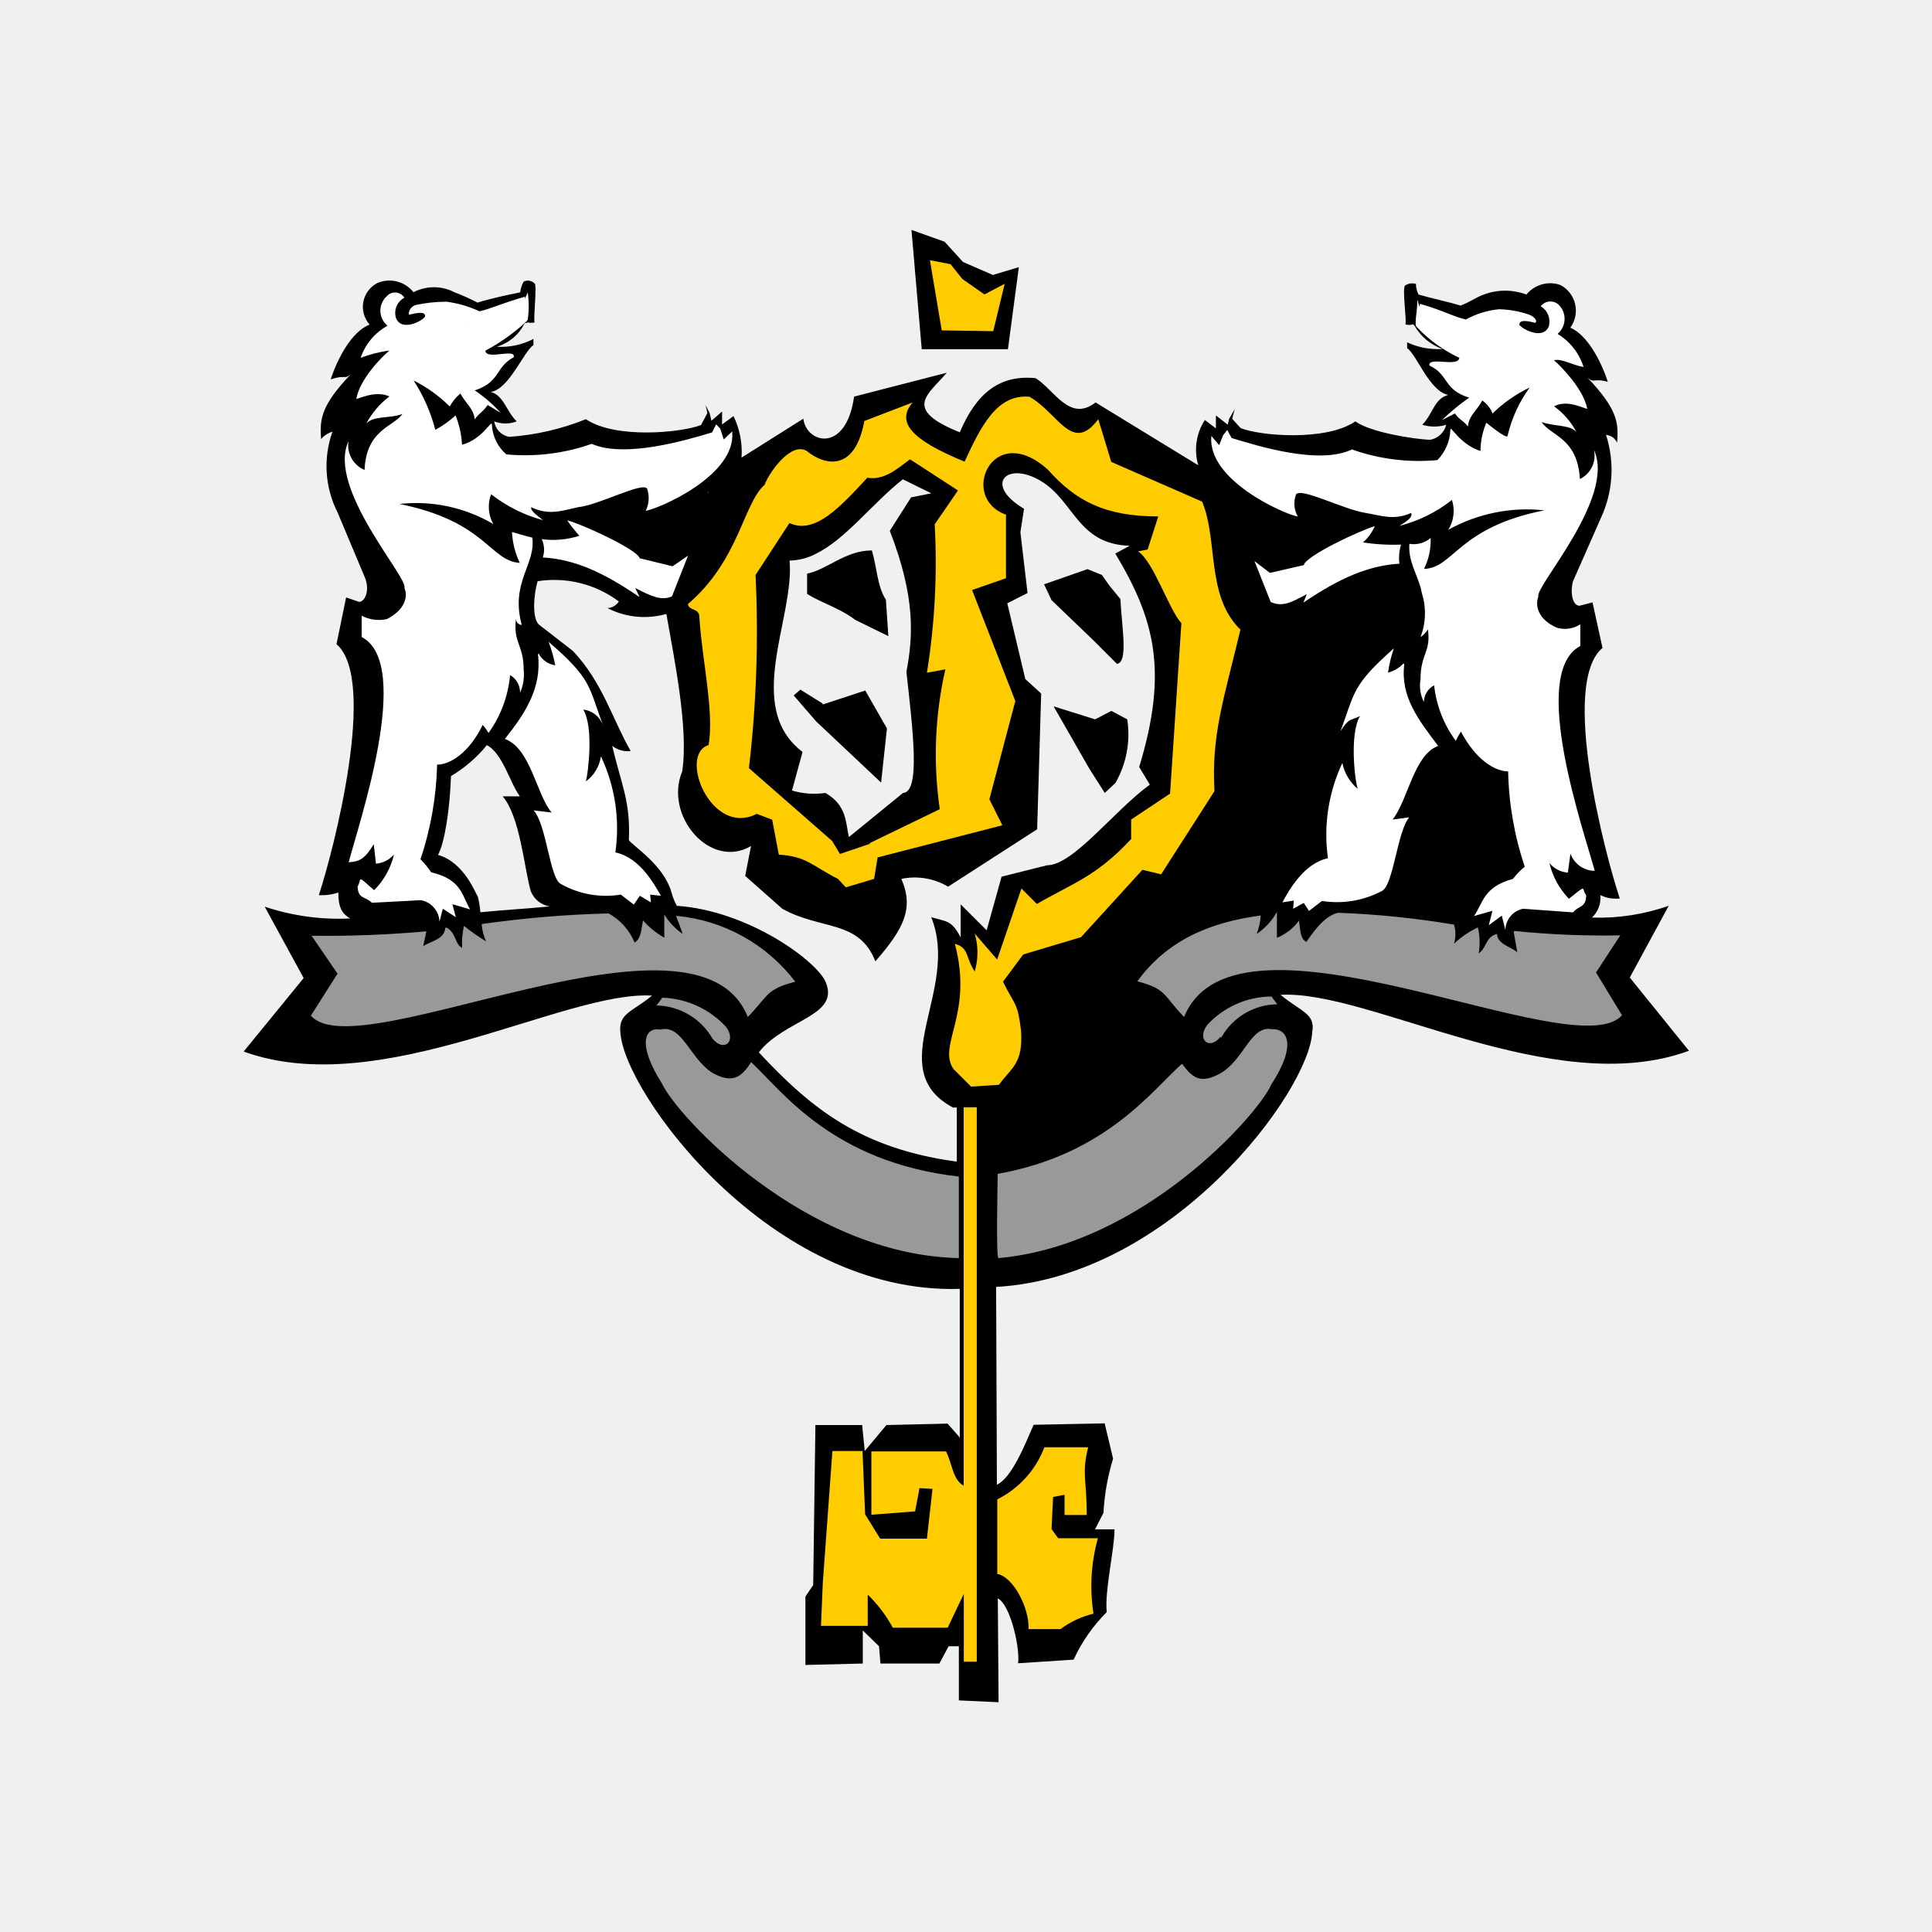
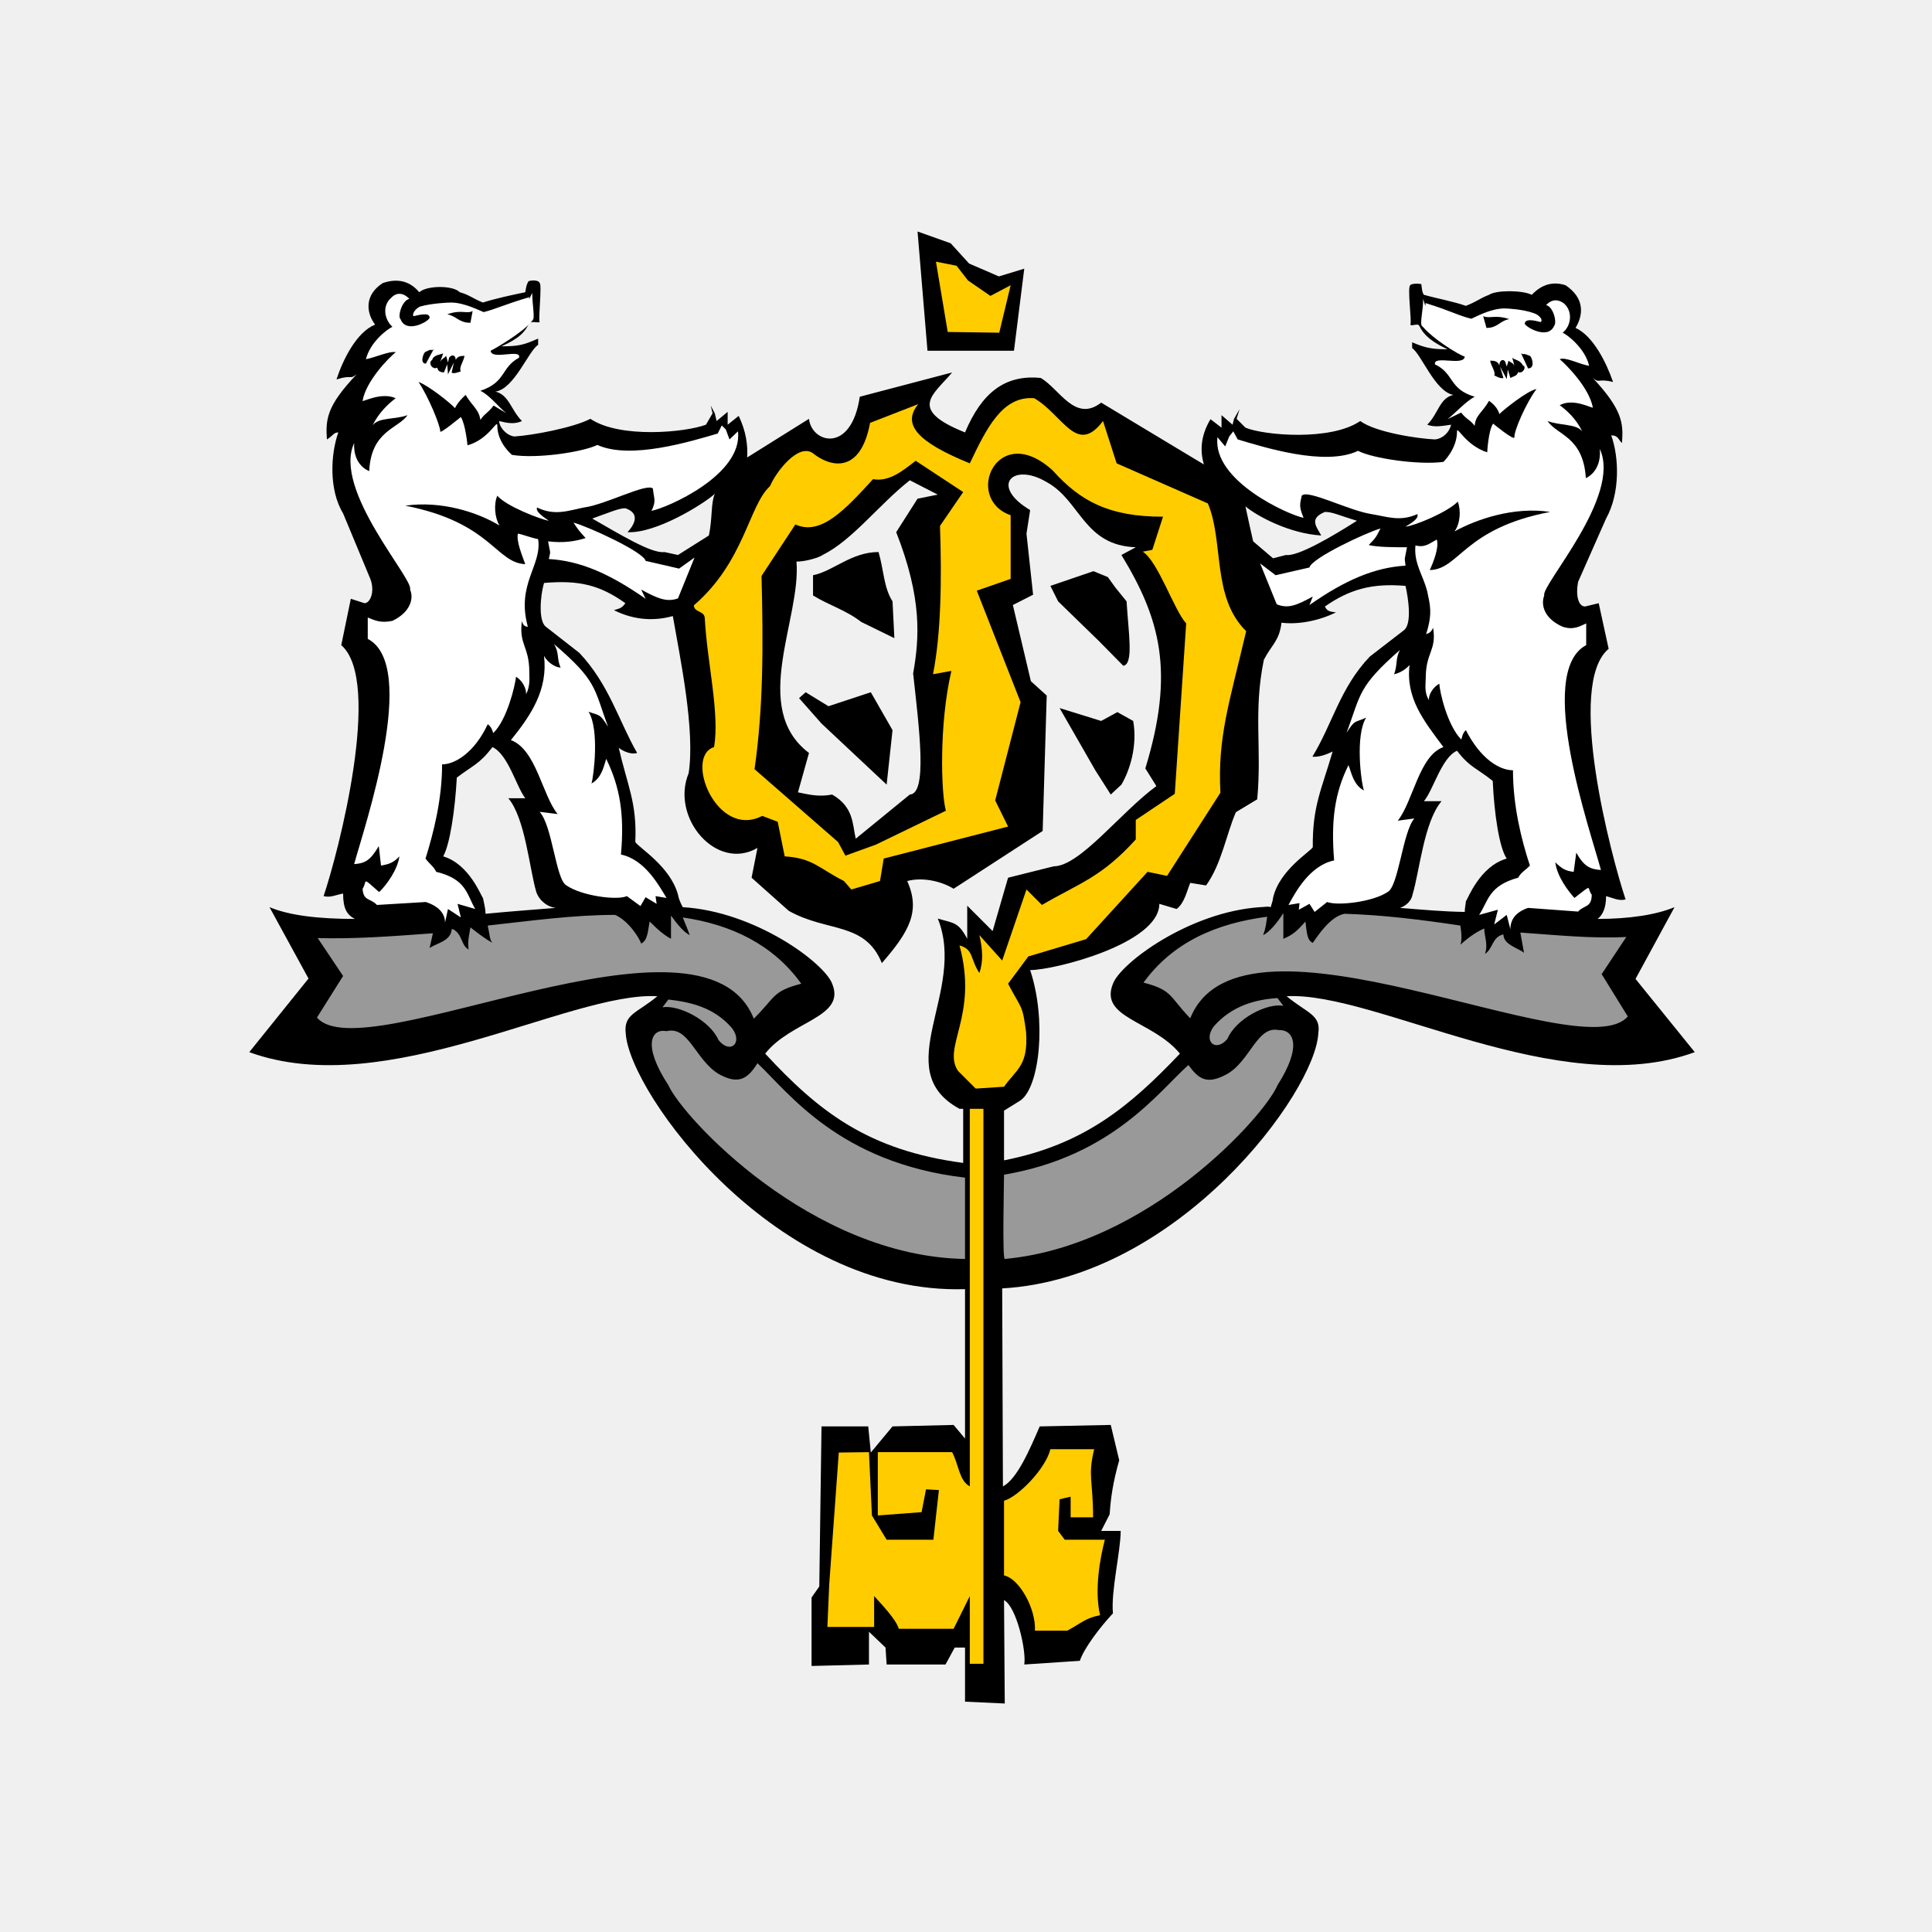
<svg xmlns="http://www.w3.org/2000/svg" id="city_ysah" data-name="ysah" width="52.5mm" height="52.5mm" viewBox="0 0 148.82 148.82">
-   <g id="ysah">
-     <path d="M61,60.92l0.82-3c-4.56-3.46-.6-10.32-1-14.74a4.47,4.47,0,0,0,2-.51c2.3-1.11,4.31-3.83,6.72-5.75L71.74,38l-1.56.31-1.64,2.58c2,5.13,1.79,8.16,1.28,10.86,0.48,4.39,1.11,9.27-.26,9.33l-4.17,3.4c-0.26-1.11-.14-2.44-1.81-3.4A6,6,0,0,1,61,60.89Zm34.44-22c0.17,0.79.4,1.7,0.6,2.69l1.53,1.33,1-.28c0.91,0.14,3.6-1.42,5.47-2.61a9.8,9.8,0,0,0-2.47-.71c-1.25.51-.65,1.16-0.28,1.81a11.33,11.33,0,0,1-5.84-2.24h0Zm-40.85-1c-1,.88-4.56,3.06-6.72,2.95,0.51-.6,1-1.47-0.17-1.84a10.44,10.44,0,0,0-2.55.79c2,1.16,4.56,2.72,5.53,2.58l1,0.2,2.41-1.5a29.62,29.62,0,0,1,.45-3.2v0ZM52.13,69.76a4.28,4.28,0,0,1-.4-1c-0.6-2.15-3-3.6-3.29-4.05,0.14-3-.6-4.31-1.28-7.26a1.89,1.89,0,0,0,1.42.4c-1.42-2.47-2.15-5.27-4.45-7.71l-2.58-2c-0.6-.45-0.43-2.41-0.14-3.37a8.31,8.31,0,0,1,6.26,1.56,1.1,1.1,0,0,1-.88.51,6.19,6.19,0,0,0,4.54.45c0.57,3.29,1.73,8.82,1.22,12.13-1.42,3.4,2.15,7.6,5.3,5.75l-0.45,2.3L60.26,70c3,1.67,5.9.82,7.17,4.05,2.15-2.47,3-4.05,2-6.35a5,5,0,0,1,3.6.6l6.86-4.42,0.31-10.46-1.22-1.11-1.39-5.84,1.56-.79L78.6,41l0.28-1.81c-3.15-1.87-1.33-3.71,1.28-2.15s2.83,4.88,6.86,5l-1.11.6c3,5,4.11,9,1.84,16.44l0.82,1.36c-2.75,2-5.9,6.21-7.91,6.21l-3.51.88L76,71.66l-2-2v2.55c-0.71-1.33-1-1.19-2.27-1.56,2.27,5.61-3.86,11.68,1.67,14.66H73.7v4.17c-7.31-1-11.14-4-15.25-8.42,2-2.55,6.24-2.78,5.16-5.39-0.6-1.56-5.9-5.53-11.51-5.9Zm-9.78.06C40.56,70,38.69,70.1,37,70.27a6.43,6.43,0,0,0-.2-1.22c-0.14-.14-1-2.61-3.06-3.2,0.51-.91.91-3.51,1-6.07A10.33,10.33,0,0,0,37.5,57.4c1.22,0.6,1.81,3,2.55,3.94H38.72c1.33,1.56,1.64,5.39,2.15,7.26a1.86,1.86,0,0,0,1.5,1.22h0Zm55.08-.06c0-.11.14-0.4,0.17-0.71,0.48-2.15,2.89-3.6,3.06-3.94,0-3.15.65-4.37,1.53-7.34a3,3,0,0,1-1.56.4c1.56-2.55,2.13-5.3,4.42-7.71l2.61-2c0.65-.45.4-2.44,0.14-3.4a8.54,8.54,0,0,0-6.21,1.56,0.75,0.75,0,0,0,.82.45,7.68,7.68,0,0,1-4.17.79c-0.17,1.42-.77,1.7-1.36,2.86-0.82,4.05-.14,6.8-0.51,10.77l-1.64,1c-0.74,1.7-1.11,4-2.3,5.64l-1.22-.2a4.28,4.28,0,0,1-1,2l-1.33-.4c0,3.06-8.08,5.07-9.95,5.07,1.28,3.83.74,9-.74,10l-1.28.79v3.83C83.08,88,86.6,85.07,90.43,81c-2.1-2.55-6.24-2.72-5.16-5.39,0.6-1.56,5.9-5.5,11.37-5.9a3.69,3.69,0,0,1,.79,0v0Zm9.95,0.06c1.79,0.14,3.29.28,5,.31a8.2,8.2,0,0,1,.11-0.82c0.14-.14,1-2.69,3.15-3.29-0.57-.82-1-3.46-1.08-6-1.19-1-1.79-1-2.75-2.32-1.19.51-1.84,3.06-2.55,3.91h1.36c-1.36,1.56-1.7,5.44-2.24,7.17a1.56,1.56,0,0,1-1,1ZM73.87,110.66l-0.88-1-4.71.11-1.67,2-0.2-2h-3.6l-0.17,12.33-0.6.88v5.27l4.42-.11v-2.55l1.25,1.22,0.11,1.33h4.54l0.71-1.33h0.79v4.17l3.06,0.14-0.06-8c1,0.51,1.73,3.94,1.56,5l4.28-.28a12.59,12.59,0,0,1,2.55-3.66c-0.17-1.67.6-4.82,0.6-6.38h-1.5L85,116.53a17.25,17.25,0,0,1,.74-4.17l-0.65-2.72-5.47.11c-0.74,1.7-1.7,4.08-2.83,4.62L76.73,99.13c13.58-.77,24.15-15.11,24.35-19.64,0.26-1.42-.88-1.56-2.44-2.86,6.86-.4,21,8.16,31.46,4.31l-4.56-5.64,3-5.53a16.15,16.15,0,0,1-5.92.91,2.05,2.05,0,0,0,.65-1.73,2.78,2.78,0,0,0,1.5.26c-1.11-3.32-4.62-16.55-1.33-19.3l-0.77-3.51-1,.26c-0.51,0-.74-0.91-0.51-1.87l2.15-4.88a8.76,8.76,0,0,0,.4-6.41,1,1,0,0,1,.85.6c0.14-1.56,0-2.61-2.27-5,0.57,0.45.4,0,1.56,0.31-0.51-1.56-1.56-3.6-2.89-4.17a2.23,2.23,0,0,0-.77-3.29,2.36,2.36,0,0,0-2.61.74,4.68,4.68,0,0,0-3.29,0c-0.74.28-.91,0.51-1.79,0.85-1-.31-2.27-0.57-3.23-0.85a1.73,1.73,0,0,1-.2-0.82,1,1,0,0,0-.82.11c-0.28.14,0.14,2.83,0,3a0.94,0.94,0,0,0,.6,0l0.11,0.11a4,4,0,0,0,2.15,1.79,5.56,5.56,0,0,1-2.72-.51v0.45c0.71,0.45,1.73,3.34,3.17,3.6-1.08.28-1.16,1.42-2,2.3a3.14,3.14,0,0,0,1.84,0,1.55,1.55,0,0,1-1.25,1.16c-1.28-.06-4.56-0.57-5.75-1.42-2.27,1.56-7.43,1.11-8.84.51l-0.65-.71,0.2-.74-0.43.74-0.11.45L93.66,32v1l-0.85-.65a4.22,4.22,0,0,0-.51,3.49L84.39,31c-2,1.56-3.2-1-4.62-1.87-2.78-.28-4.56,1.16-5.84,4.17-4.45-1.79-2.44-2.89-1-4.59l-7.14,1.84c-0.62,4.42-3.69,3.6-3.91,1.7l-4.76,3a6.31,6.31,0,0,0-.62-3.2l-0.88.65v-1l-0.82.71-0.14-.6-0.31-.6,0.14,0.6L54,32.74c-1.56.6-6.6,1.08-8.87-.45a19.4,19.4,0,0,1-5.9,1.36,1.41,1.41,0,0,1-1.16-1.19,2.42,2.42,0,0,0,1.73,0c-0.82-.82-1-2-2-2.27,1.42-.2,2.55-3.15,3.29-3.6V26.11a5.43,5.43,0,0,1-2.83.6,3.49,3.49,0,0,0,2.15-1.81l0.26-.06a1.41,1.41,0,0,0,.51,0c-0.11-.26.2-2.92,0-3a0.7,0.7,0,0,0-.85-0.14,2.24,2.24,0,0,0-.26.82c-1,.2-2.3.48-3.29,0.79A15.79,15.79,0,0,0,35,22.51a3.42,3.42,0,0,0-3.15,0,2.36,2.36,0,0,0-2.78-.71,2.06,2.06,0,0,0-.6,3.2c-1.42.57-2.47,2.64-3,4.22,1.25-.4,1,0.06,1.56-0.4-2.3,2.41-2.41,3.46-2.3,5a1.92,1.92,0,0,1,.88-0.57,7.9,7.9,0,0,0,.4,6.24l2.1,5c0.4,1,0,1.87-.45,1.87l-1-.34-0.74,3.6c3.2,2.75-.26,16-1.36,19.33a4,4,0,0,0,1.5-.2c0,1.19.31,1.64,0.91,2a18.05,18.05,0,0,1-6.58-.91l3,5.5L18.77,81c10.54,3.83,24.66-4.71,31.46-4.31-1.56,1.28-2.61,1.36-2.44,2.86,0.28,4.62,11.57,20.18,26.14,19.73v11.51ZM80.45,45l3.32-1.16,1.11,0.45,0.6,0.85,0.82,1c0.14,2.41.6,4.85-.26,5l-1.87-1.87L81,46.23,80.42,45Zm0.71,9.41,3.2,1,1.25-.65,1.22,0.65a7.52,7.52,0,0,1-.91,4.9l-0.82.77-1.19-1.87Zm-17.8-.14,3.29-1.08,1.67,2.92-0.45,4.17-5-4.71-1.73-2,0.51-.45,1.73,1.08v0ZM62.16,44.19c1.56-.31,2.95-1.79,5-1.79,0.4,1.33.4,2.75,1.08,3.8L68.43,49l-2.55-1.25c-1.19-.91-2.55-1.28-3.71-2V44.19Zm8.05-26.48,2.55,0.91,1.42,1.56,2.3,1,2-.6L77.64,26.9H71Z" />
-     <polygon points="71.63 20.04 73.22 20.35 74.13 21.49 75.83 22.68 77.39 21.86 76.51 25.51 72.54 25.45 71.63 20.04" style="fill: #fc0" />
-     <path d="M41.44,50.4c0.31,2.61-1,4.56-2.55,6.52,2,0.74,2.41,4.25,3.6,5.67l-1.39-.17c1,1.08,1.25,5.27,2.1,5.67a7.07,7.07,0,0,0,4.62.82l1,0.77L49.29,69l0.85,0.51-0.06-.6L50.91,69c-0.51-.88-1.62-2.95-3.51-3.34a13,13,0,0,0-1.11-7.4,2.91,2.91,0,0,1-1.16,1.93c0.17-.6.62-4.17-0.2-5.53a1.82,1.82,0,0,1,1.5,1.16c-1.11-3-.85-3.51-4.17-6.38a10.86,10.86,0,0,1,.51,1.81,1.73,1.73,0,0,1-1.28-.91Zm0.31-8.82a1.88,1.88,0,0,1,.06,1.36c2.41,0.14,4.62,1.11,7.46,3.06l-0.34-.71c1.25,0.65,2,1,2.83.65L53,42.8l-1.19.82L49.27,43c-0.14-.65-4.39-2.61-5.58-2.92a11.43,11.43,0,0,0,.94,1.19,6.55,6.55,0,0,1-2.89.26ZM41,41.41c-0.65-.14-1.19-0.34-1.56-0.43a6.14,6.14,0,0,0,.6,2.38c-2.3-.14-2.61-3.2-9.27-4.54A11.68,11.68,0,0,1,38,40.37a2.72,2.72,0,0,1-.17-2.3,11.22,11.22,0,0,0,4,2c-0.31-.26-1-0.71-0.91-1,1.36,0.65,2.32.28,3.6,0,1.64-.17,5-2,5.33-1.42a2.24,2.24,0,0,1-.11,1.7c1.11-.2,7-2.75,6.66-6.12l-0.65.62L55.47,33l-0.31-.31-0.31.62c-2,.6-6.72,2-9.27.88A15.47,15.47,0,0,1,39,35a3.23,3.23,0,0,1-1.11-2.27c0-.51-0.65,1.08-2.3,1.53A7,7,0,0,0,35.09,32a7.64,7.64,0,0,1-1.56,1.11,12.85,12.85,0,0,0-1.67-3.8,10.63,10.63,0,0,1,2.78,2,3.65,3.65,0,0,1,.82-1c0.51,0.91,1,1.11,1.11,2,0.34-.51.51-0.45,1-1.11l1,0.6a11.08,11.08,0,0,0-2-1.73c2-.65,1.56-1.79,3-2.55,0.2-.74-2.13.26-2.18-0.51a15,15,0,0,0,3.15-2.24l0.11-.14a7.25,7.25,0,0,0,0-2.1l-0.2.45c0,0.28,0-.31-0.06-0.11-1.81.51-2.55,0.91-3.46,1.11a8.5,8.5,0,0,0-2.55-.74A11.14,11.14,0,0,0,32,23.5a0.74,0.74,0,0,0-.51.74c0.14,0,1.33-.4,1.25.14-0.14.31-1.81,1.22-2.24,0.11a1.33,1.33,0,0,1,.65-1.56,0.85,0.85,0,0,0-1.36-.11,1.5,1.5,0,0,0,.06,2.27,4.47,4.47,0,0,0-2.07,2.47A10.31,10.31,0,0,1,30,27c-0.6.48-2.3,2.24-2.55,3.71-0.06.14,1.42-.71,2.55-0.17a6.23,6.23,0,0,0-1.79,2.1C28.74,32,30,32.26,31,31.89c-0.71,1-2.78,1.19-2.92,4.31A2.06,2.06,0,0,1,26.84,34c-1.67,3.6,4.62,10.49,4.31,11.28,0.31,0.71,0,1.73-1.36,2.41a2.87,2.87,0,0,1-1.93-.26v1.64c4,2.07-.26,14.46-1,17.35,0.88-.06,1.25-0.28,1.93-1.39l0.17,1.5a2.07,2.07,0,0,0,1.39-.71,5.74,5.74,0,0,1-1.53,2.75c-1.42-1.25-.91-0.88-1.28-0.28,0.06,1,.6.74,1.11,1.25l3.77-.2A1.74,1.74,0,0,1,33.85,71l0.26-1,1,0.65-0.26-1,1.36,0.4c-0.65-1.11-.65-2.3-3-2.86a6.49,6.49,0,0,0-.82-1,24.81,24.81,0,0,0,1.28-7.29c1,0,2.47-.91,3.51-3.06a3.55,3.55,0,0,1,.45.62A9,9,0,0,0,39.29,52a1.54,1.54,0,0,1,.77,1.36,3.39,3.39,0,0,0,.28-1.73c0-2-.82-2.1-0.6-3.94a0.48,0.48,0,0,0,.45.45C39.29,44.84,41.3,43.46,41,41.41ZM32.34,27.89l0.6-1.11a4.88,4.88,0,0,0-.62.2C32.17,27,31.83,27.89,32.34,27.89ZM35,28.49a2.39,2.39,0,0,1,.28-1.19,0.62,0.62,0,0,0-.65.31c0-.4-0.31-0.45-0.51-0.17l-0.06.4L34,27.33a2.29,2.29,0,0,0-.45.45l0.2-.65a1.28,1.28,0,0,0-.82.51c-0.34.2,0,.79,0.4,0.6a0.5,0.5,0,0,0,.51.4L34,28l0.06,0.77,0.45-.91-0.17.77a0.84,0.84,0,0,0,.71-0.11Zm0.74-3.71,0.17-.91c-0.45.26-.82-0.14-2,0.26C34.72,24.26,34.87,24.77,35.77,24.77Z" style="fill: #fff" />
-     <path d="M67,64.94l5.39-2.61a29.39,29.39,0,0,1,.43-10.77l-1.42.26A53.65,53.65,0,0,0,72,40.39l1.79-2.61L70.1,35.38c-1,.74-2,1.64-3.29,1.42-2.13,2.3-4.05,4.39-6,3.49l-2.61,4a90.8,90.8,0,0,1-.51,14.88l6.41,5.61,0.6,1L67,65ZM67.61,66l-0.28,1.7-2.18.65-0.6-.65c-2-1-2.38-1.73-4.56-1.87l-0.51-2.69-1.19-.45c-3.51,1.81-6.07-4.56-3.71-5.3,0.45-2.55-.51-6.58-0.71-9.86,0-.71-0.79-0.45-0.88-1,3.94-3.37,4.25-7.71,5.9-9.18C59.33,36.23,61,34,62.16,34.75c1.36,1.11,3.69,1.64,4.42-2.32L70.3,31c-1.33,1.56,0,2.92,4,4.56,1.25-2.69,2.47-5.22,5-5,2.24,1.28,3.29,4.42,5.3,1.73l1,3.29,7,3.06c1.25,3,.28,7.26,2.95,9.86-1.33,5.53-2.24,8.16-2,12.44l-4.11,6.41L88,67l-4.73,5.19-4.45,1.33-1.56,2.1c1,2,1.11,1.56,1.39,3.77,0.17,2.58-.74,2.83-1.7,4.17l-2.15.14-1.36-1.36c-1.25-1.84,1.56-4.25.11-9.64,1.11,0.31.79,1,1.53,2.13a5.11,5.11,0,0,0,0-2.92l1.73,2,1.87-5.47,1.19,1.19c2.83-1.64,4.56-2.1,7.26-5v-1.5l3-2L91,48c-0.94-1-2.15-4.76-3.34-5.53l0.74-.14,0.82-2.55c-4.11,0-6.35-1.19-8.5-3.6-4.28-3.86-6.89,2.18-3.23,3.46v4.9l-2.61.91L78.21,54l-2,7.57,1,2-9.58,2.47Z" style="fill: #fc0" />
-     <path d="M74.24,85.29h1V128h-1v-5.22L73,125.38H68.77a10.61,10.61,0,0,0-1.93-2.55v2.41h-3.6l0.14-3.32,0.74-10.15,2.32,0,0.2,4.88,1.16,1.87h3.6l0.43-3.83-1-.06-0.34,1.79-3.37.26v-4.88h5.75c0.51,1,.51,2.18,1.36,2.64V85.32Zm2.61,30.19a7.45,7.45,0,0,0,3.6-4h3.37c-0.51,2.1-.11,2.41-0.11,5.22H82v-1.56l-0.88.17L81,117.78l0.51,0.71h3.06a13.78,13.78,0,0,0-.34,5.81,7.17,7.17,0,0,0-2.55,1.19H79.23c0.06-1.7-1.22-4.05-2.41-4.25v-5.75h0Z" style="fill: #fc0" />
-     <path d="M107.91,42a3.31,3.31,0,0,0-.11,1.42c-2.38.14-4.62,1.11-7.4,3l0.26-.65c-1.22.65-1.87,1-2.78,0.6l-1.25-3.15,1.19,0.91,2.61-.6c0.14-.71,4.37-2.69,5.47-3a3.48,3.48,0,0,1-.91,1.25,15.12,15.12,0,0,0,2.92.17v0Zm0.2,9.1a2.47,2.47,0,0,1-1.19.71,9.51,9.51,0,0,1,.45-1.87c-3.23,2.86-3,3.37-4.11,6.38,0.65-1,.65-0.77,1.5-1.16-0.82,1.36-.4,5-0.17,5.61a3.5,3.5,0,0,1-1.19-2,13,13,0,0,0-1.11,7.34c-1.87.4-3,2.47-3.51,3.4l0.88-.14L99.61,70l0.82-.45,0.4,0.62,1-.77a7.38,7.38,0,0,0,4.62-.77c0.88-.43,1.19-4.62,2.1-5.67l-1.28.17c1.19-1.5,1.64-5,3.51-5.67-1.5-2-2.92-3.77-2.61-6.29h0Zm1.36-5.67c-0.31-1.25-1-2.15-.91-3.54a2,2,0,0,0,1.64-.45,4.88,4.88,0,0,1-.51,2.38c2.3-.06,2.61-3.2,9.27-4.51a12.45,12.45,0,0,0-7.4,1.5,2.74,2.74,0,0,0,.28-2.3,10.84,10.84,0,0,1-4.05,2c0.4-.26,1.08-0.62.91-1-1.33.6-2.3,0.2-3.51,0-1.7-.26-5-2-5.36-1.42a2,2,0,0,0,.14,1.7c-1.11-.2-7-2.83-6.66-6.21l0.6,0.71,0.31-.77,0.31-.4,0.34,0.62c2,0.6,6.72,2.1,9.27.88a15.37,15.37,0,0,0,6.58.82,3.49,3.49,0,0,0,1-2.32c0-.45.65,1.08,2.32,1.62a5.65,5.65,0,0,1,.45-2.18s1.64,1.36,1.64,1a10.2,10.2,0,0,1,1.7-3.71,10.58,10.58,0,0,0-2.86,2,2.2,2.2,0,0,0-.79-1c-0.51.91-1,1.11-1.11,2-0.4-.51-0.6-0.45-1-1l-1,.51a16.64,16.64,0,0,1,2.1-1.73c-2-.6-1.56-1.79-3.06-2.47-0.14-.74,2.24.17,2.3-0.6a10.68,10.68,0,0,1-3.15-2.24l-0.14-.14c-0.2-.17.06-1.16,0.06-2.1l0.14,0.48c0.06,0.26,0-.28.11-0.14,1.79,0.51,2.58,1,3.49,1.19a6.61,6.61,0,0,1,2.55-.79,7.7,7.7,0,0,1,2.27.4c0.43,0.14.74,0.51,0.51,0.65-0.06,0-1.22-.4-1.22.14,0.17,0.31,1.81,1.22,2.27.14a1.38,1.38,0,0,0-.62-1.56,0.94,0.94,0,0,1,1.36-.14,1.52,1.52,0,0,1-.06,2.27,4.59,4.59,0,0,1,2,2.55c-0.74-.11-1.81-0.71-2.27-0.51,0.57,0.48,2.27,2.24,2.55,3.71,0,0.14-1.47-.77-2.55-0.17a5.7,5.7,0,0,1,1.73,2c-0.45-.6-1.7-0.43-2.69-0.79,0.74,1.11,2.75,1.19,2.95,4.39a2,2,0,0,0,1.08-2.24c1.7,3.66-4.56,10.52-4.28,11.28-0.28.74,0,1.79,1.42,2.41a2.17,2.17,0,0,0,1.81-.26v1.67c-4,2.1.34,14.43,1.11,17.32a2,2,0,0,1-1.87-1.33l-0.2,1.47a2.06,2.06,0,0,1-1.42-.74,5.91,5.91,0,0,0,1.5,2.75c1.5-1.19.91-.79,1.33-0.28,0,1-.6.79-1,1.33l-3.86-.28a1.69,1.69,0,0,0-1.36,1.64l-0.28-1.11-1,.74,0.28-1.11-1.42.4c0.71-1,.71-2.24,3-2.86a5.68,5.68,0,0,1,.91-0.94,24.62,24.62,0,0,1-1.28-7.34c-1,0-2.49-.88-3.63-3.06a4.24,4.24,0,0,0-.4.71,8.76,8.76,0,0,1-1.67-4.28,1.48,1.48,0,0,0-.79,1.28,2.76,2.76,0,0,1-.26-1.73c0-2,.82-2.1.57-3.86a2.1,2.1,0,0,1-.57.6,5.13,5.13,0,0,0,.11-3.37h0Zm7.77-17.18-0.51-1.19c0.34,0.2-.06-0.11.65,0.2,0.14,0.06.45,1-.14,1v0Zm-2.61.51a2.74,2.74,0,0,0-.31-1.11,0.68,0.68,0,0,1,.74.34c0-.43.31-0.51,0.45-0.28l0.11,0.4,0.14-.45a1.18,1.18,0,0,1,.45.4l-0.17-.62a1.81,1.81,0,0,1,.82.6c0.31,0.11,0,.71-0.4.51a0.78,0.78,0,0,1-.6.45l-0.2-.65-0.06.74-0.51-.94,0.28,0.88a1.59,1.59,0,0,1-.74-0.2ZM114,25.14l-0.26-.91c0.51,0.26.82-.14,2,0.26-0.77.14-.91,0.65-1.79,0.65h0Z" style="fill: #fff" />
-     <path d="M52.13,70.55a13,13,0,0,1,9.13,5.07c-2.27.6-2,1-3.66,2.72-3.91-9.84-30.08,4.11-33.65-.11L26,75l-2-2.92a86.84,86.84,0,0,0,8.84-.34L32.6,72.88c0.6-.4,1.64-0.51,1.7-1.42h0.11c0.74,0.4.6,1.25,1.19,1.56a6,6,0,0,1,.14-1.7,15.48,15.48,0,0,0,1.7,1.19,4,4,0,0,1-.34-1.33,83.75,83.75,0,0,1,9.78-.82,4.51,4.51,0,0,1,2,2.24c0.51-.28.51-1,0.65-1.7a6.45,6.45,0,0,0,1.64,1.33V70.44a4.87,4.87,0,0,0,1.42,1.5c-0.14-.4-0.28-0.77-0.51-1.36Zm64.52,1.16a67.61,67.61,0,0,0,8.16.34l-1.87,2.86,2,3.29c-3.6,4.17-29.74-9.72-33.73.14-1.64-1.7-1.33-2.15-3.6-2.75,2.27-3.15,5.61-4.56,9.5-5.07a4.51,4.51,0,0,1-.31,1.42,4.87,4.87,0,0,0,1.56-1.7v2a3.94,3.94,0,0,0,1.7-1.33c0.11,0.82.11,1.42,0.57,1.64,0.43-.6,1.33-2,2.44-2.24a69.59,69.59,0,0,1,8.93.91,2.52,2.52,0,0,1,0,1.47,7,7,0,0,1,1.84-1.25,5,5,0,0,1,.06,2c0.62-.4.51-1.28,1.42-1.5,0,0.79,1.11,1,1.56,1.42l-0.28-1.56ZM94.08,79.91a5,5,0,0,1,4.31-2.55l-0.45-.6A6.78,6.78,0,0,0,93,78.94c-0.85,1.11.14,2,1,.94v0Zm-17.15,17c11.08-1,20-11.06,21-13.38,2-3.06,1.22-4.31.06-4.25-1.64-.34-2.15,2.32-3.94,3.37-1.56.88-2.18,0.4-3-.71-2.27,2-5.84,7-14.2,8.48,0,0.65-.14,6.49.06,6.49h0Zm-3.06,0C62,96.66,52.13,85.95,51,83.48c-2-3.15-1.28-4.39-.14-4.17,1.7-.43,2.24,2.18,4,3.32,1.56,0.88,2.27.34,3-.82,2.41,2.27,6.29,7.71,16,8.82v6.24ZM54.88,80a5.08,5.08,0,0,0-4.31-2.55l0.45-.6a7,7,0,0,1,4.9,2.24C56.75,80.19,55.79,81.1,54.88,80Z" style="fill: #999" />
+   <g transform="matrix(0.02834667,0,0,0.02834667,-1190.097,-1190.444)" style="clip-rule:evenodd;fill-rule:evenodd;image-rendering:optimizeQuality;shape-rendering:geometricPrecision;text-rendering:geometricPrecision" id="ysah">
+     <path class="fil2" d="m 44152,44149 30,-107 c -161,-122 -21,-364 -34,-520 25,0 62,-11 71,-18 81,-40 152,-136 237,-203 l 76,39 -55,11 -58,91 c 71,181 63,288 46,384 17,154 39,327 -9,329 l -147,120 c -9,-39 -5,-86 -64,-120 -37,7 -63,0 -93,-6 z m 1216,-777 c 6,28 13,60 21,95 l 54,46 35,-9 c 32,5 127,-51 193,-93 -50,-15 -66,-24 -87,-24 -44,18 -23,40 -10,64 -85,-5 -172,-51 -206,-79 z m -1442,-34 c -34,30 -161,108 -237,104 19,-21 35,-51 -6,-65 -18,0 -39,10 -90,28 72,41 161,96 196,91 l 37,8 84,-53 c 10,-48 5,-87 16,-113 z m -87,1123 c -5,-9 -11,-22 -13,-34 -21,-77 -106,-127 -116,-143 5,-106 -21,-152 -45,-256 13,10 34,19 50,14 -50,-87 -76,-186 -157,-272 l -91,-71 c -21,-16 -15,-85 -5,-119 94,-8 151,5 221,55 -10,14 -15,14 -31,19 58,29 113,29 160,16 20,115 61,310 43,427 -50,121 76,268 187,203 l -16,81 101,90 c 105,59 207,29 253,142 76,-87 105,-142 69,-223 41,-11 92,0 126,21 l 242,-157 11,-368 -43,-39 -49,-207 55,-28 -18,-166 10,-64 c -111,-66 -47,-131 45,-76 92,50 100,172 242,177 l -39,21 c 106,174 145,318 65,580 l 30,48 c -97,71 -208,218 -279,218 l -124,31 -42,145 -69,-69 0,90 c -25,-47 -37,-42 -80,-55 80,198 -136,411 59,517 l 10,0 0,147 c -258,-34 -393,-140 -538,-297 71,-90 220,-98 182,-190 -21,-56 -208,-196 -406,-208 z m -345,2 c -63,5 -129,10 -191,16 0,-16 -5,-32 -7,-43 -5,-5 -37,-92 -108,-113 18,-32 32,-124 37,-214 43,-33 61,-36 97,-83 43,21 64,106 89,139 l -46,0 c 46,55 57,190 76,255 9,25 32,41 53,43 z m 1943,-2 c 0,-4 5,-14 6,-25 17,-76 102,-126 108,-138 -1,-111 23,-154 54,-260 -18,9 -39,16 -55,14 55,-90 75,-187 156,-272 l 92,-71 c 23,-16 13,-86 5,-121 -92,-8 -153,10 -219,56 6,14 16,14 30,16 -53,26 -109,33 -148,28 -6,50 -27,60 -48,101 -29,142 -5,239 -18,379 l -58,35 c -26,60 -39,141 -81,199 l -43,-7 c -10,25 -16,55 -37,71 l -47,-14 c 0,108 -285,180 -351,180 45,135 26,317 -26,354 l -45,28 0,135 c 218,-43 342,-147 478,-290 -74,-90 -220,-96 -182,-190 21,-56 207,-195 400,-208 10,0 21,-3 29,0 z m 351,2 c 63,5 116,10 176,11 0,-13 3,-22 3,-29 5,-5 37,-95 111,-116 -20,-29 -34,-121 -38,-211 -42,-34 -63,-37 -97,-82 -42,18 -65,108 -90,137 l 48,0 c -48,56 -60,192 -79,254 -3,18 -19,31 -34,36 z m -1182,1442 -31,-37 -166,4 -59,71 -7,-71 -127,0 -6,435 -21,30 0,186 156,-4 0,-89 45,43 3,46 160,0 25,-46 28,0 0,147 108,5 -2,-281 c 34,18 61,138 55,175 l 151,-10 c 12,-36 58,-95 90,-129 -6,-59 21,-169 21,-224 l -53,0 23,-45 c 3,-45 9,-87 26,-147 l -23,-96 -193,4 c -26,60 -61,143 -100,163 l -2,-538 c 479,-27 851,-533 859,-693 8,-51 -31,-55 -86,-101 242,-13 739,288 1109,152 l -161,-199 106,-195 c -50,21 -124,32 -209,32 14,-11 23,-30 23,-62 19,5 35,14 53,9 -39,-117 -163,-584 -46,-681 l -27,-124 -37,9 c -19,0 -26,-32 -19,-67 l 76,-172 c 39,-70 35,-168 14,-226 18,0 18,9 29,21 5,-55 0,-92 -79,-177 19,16 13,0 55,11 -19,-55 -55,-126 -102,-147 21,-35 26,-80 -27,-116 -49,-16 -79,13 -92,26 -26,-13 -97,-13 -116,0 -26,10 -32,18 -63,30 -34,-12 -79,-20 -114,-30 -5,-7 -5,-13 -7,-29 -14,-3 -30,0 -30,3 -9,5 5,100 0,107 5,4 6,0 21,0 l 4,4 c 12,26 36,44 76,63 -40,0 -59,-3 -96,-19 l 0,16 c 25,16 62,118 112,127 -38,9 -40,50 -71,81 21,8 42,3 65,0 -5,21 -23,38 -44,40 -46,-2 -161,-19 -203,-50 -80,55 -262,39 -312,18 l -24,-24 8,-26 -15,26 -4,16 -30,-26 0,34 -30,-23 c -28,47 -28,88 -18,123 l -279,-168 c -71,55 -113,-37 -164,-67 -98,-10 -161,41 -206,148 -157,-63 -86,-102 -35,-163 l -251,66 c -23,156 -131,126 -138,60 l -168,105 c 2,-34 -3,-71 -23,-113 l -30,24 0,-35 -30,25 -5,-21 -11,-21 5,21 -18,31 c -56,21 -234,38 -314,-16 -46,24 -157,45 -207,48 -21,-3 -40,-24 -41,-42 20,5 41,10 62,0 -30,-30 -35,-71 -72,-80 51,-7 90,-111 116,-127 l 0,-17 c -39,17 -52,21 -100,21 48,-21 65,-39 76,-64 l 9,-2 c 10,0 15,2 19,0 -4,-9 7,-103 0,-106 0,-5 -14,-10 -30,-5 -7,11 -7,21 -9,30 -34,7 -81,17 -115,28 -28,-11 -37,-21 -63,-28 -18,-19 -89,-19 -110,0 -16,-19 -46,-43 -99,-25 -50,32 -46,80 -21,113 -50,20 -87,94 -105,149 44,-14 34,2 55,-14 -81,85 -85,122 -81,177 18,-11 18,-19 31,-19 -21,59 -26,156 13,220 l 74,178 c 13,34 0,66 -16,66 l -37,-12 -26,126 c 113,98 -8,564 -48,682 19,5 35,-4 53,-7 0,42 11,58 32,69 -97,0 -177,-9 -232,-32 l 106,194 -161,200 c 372,136 870,-165 1109,-152 -55,46 -92,48 -86,101 10,163 408,711 922,695 l 0,406 z m 232,-2317 117,-40 39,16 21,29 30,37 c 5,85 20,171 -9,175 l -66,-67 -111,-108 -21,-42 z m 25,332 113,35 44,-24 43,24 c 12,67 -9,134 -32,173 l -29,27 -42,-66 -97,-169 z m -628,-5 115,-38 59,103 -16,148 -177,-166 -61,-69 18,-16 62,38 z m -42,-356 c 55,-11 104,-63 178,-63 14,47 14,97 38,134 l 5,100 -90,-44 c -41,-32 -89,-46 -131,-72 l 0,-55 z m 284,-934 90,32 50,55 81,35 69,-21 -28,223 -235,0 -27,-324 z" id="path1072" style="fill:#000000" />
+     <polygon class="fil3" points="44675,42800 44730,42771 44699,42900 44559,42898 44527,42707 44583,42718 44614,42758 " id="polygon1074" style="fill:#ffcc00" />
+     <path class="fil12" d="m 43462,43778 c 11,92 -35,161 -90,229 69,26 85,150 127,201 l -49,-6 c 35,38 44,185 73,200 42,29 139,41 164,29 l 37,27 14,-24 30,18 -3,-21 30,5 c -19,-30 -57,-104 -124,-118 10,-110 -3,-184 -40,-260 -6,17 -11,51 -40,67 6,-20 22,-147 -8,-195 30,11 30,4 53,41 -39,-106 -29,-124 -147,-225 15,24 7,39 18,64 -11,0 -34,-11 -45,-32 z m 11,-311 c 7,39 7,23 2,48 85,5 164,39 263,108 l -12,-25 c 44,24 69,35 100,24 l 45,-111 -42,30 -91,-21 c -5,-24 -155,-93 -196,-104 14,21 14,21 33,42 -28,9 -60,14 -102,9 z m -27,-6 c -24,-5 -42,-13 -55,-15 -5,21 13,63 20,83 -81,-4 -92,-113 -326,-159 98,-14 197,18 256,54 -13,-21 -16,-58 -6,-81 25,29 117,64 140,68 -11,-8 -37,-24 -32,-36 48,23 83,9 127,0 58,-7 174,-69 188,-51 2,26 10,32 -4,60 40,-7 249,-97 235,-216 l -23,22 -10,-27 -11,-11 -11,22 c -72,21 -237,72 -327,31 -42,20 -166,38 -232,27 0,0 -40,-32 -40,-80 0,-18 -23,38 -81,54 0,0 -5,-56 -18,-77 0,0 -58,48 -56,39 0,-16 -32,-94 -59,-134 25,8 88,58 99,71 7,-15 21,-29 29,-36 19,32 36,39 40,68 12,-18 18,-16 36,-39 l 35,21 c -19,-14 -46,-50 -71,-61 71,-24 55,-63 105,-90 8,-26 -75,8 -77,-19 18,-9 85,-49 110,-78 l 4,-5 c 7,-6 -1,-41 -1,-74 l -8,16 c 0,10 0,-11 -2,-4 -64,19 -90,32 -122,40 -9,-3 -52,-26 -89,-26 -8,0 -53,2 -84,11 -11,5 -22,18 -18,26 5,0 46,-14 44,5 -5,11 -64,43 -79,3 -8,-6 3,-50 24,-55 -21,-22 -40,-13 -48,-4 -26,21 -21,59 2,80 -12,5 -60,40 -72,88 23,-4 65,-23 81,-19 -21,17 -81,79 -90,132 -2,5 50,-25 90,-7 -19,14 -46,39 -63,74 17,-23 60,-15 95,-28 -25,37 -99,42 -104,152 0,0 -44,-14 -41,-76 -59,127 163,370 152,398 11,25 0,62 -48,85 -33,7 -49,-2 -67,-9 l 0,58 c 140,73 -9,510 -37,612 30,-2 44,-10 67,-49 l 6,53 c 24,-4 35,-9 50,-25 -5,37 -36,79 -55,97 -50,-44 -31,-30 -45,-9 2,34 21,25 39,44 l 133,-8 c 33,11 52,30 52,56 l 8,-37 35,23 -9,-37 48,14 c -23,-39 -23,-81 -106,-101 -7,-15 -18,-21 -29,-36 22,-71 45,-161 45,-256 35,0 88,-32 124,-109 14,9 14,28 16,23 37,-37 58,-127 61,-152 16,9 29,32 27,48 12,-23 9,-45 9,-61 0,-70 -29,-74 -20,-139 2,12 9,16 16,16 -32,-117 39,-166 28,-238 z m -305,-477 21,-39 c -11,7 2,-5 -22,7 -5,1 -17,32 1,32 z m 95,21 c -6,-10 7,-26 10,-42 -8,0 -19,0 -24,11 0,-14 -11,-16 -18,-6 l -3,13 -5,-18 c -6,7 -11,7 -16,16 l 8,-23 c -8,4 -26,4 -30,18 -12,7 0,28 14,21 2,12 11,12 18,13 l 9,-22 2,27 16,-32 -6,27 c 4,5 19,-1 25,-3 z m 26,-132 6,-32 c -16,9 -30,-5 -69,9 26,5 31,23 63,23 z" id="path1076" style="fill:#ffffff" />
+     <path class="fil3" d="m 44364,44291 190,-92 c -13,-46 -19,-235 15,-380 l -50,9 c 22,-111 24,-258 19,-403 l 63,-92 -129,-85 c -34,26 -71,58 -116,50 -75,82 -142,155 -211,123 l -92,140 c 5,188 5,359 -19,525 l 227,198 20,37 83,-30 z m 21,38 -10,61 -78,23 -20,-23 c -69,-35 -84,-62 -161,-67 l -19,-94 -42,-16 c -124,64 -213,-161 -131,-187 16,-90 -19,-232 -25,-348 0,-24 -28,-16 -30,-37 138,-119 149,-271 207,-324 16,-38 76,-117 116,-90 48,39 130,58 156,-82 l 131,-51 c -46,56 0,104 140,161 45,-94 88,-184 175,-177 79,46 115,157 187,62 l 37,115 248,109 c 44,105 10,255 104,347 -46,196 -78,288 -70,439 l -145,226 -53,-11 -167,183 -157,47 -55,74 c 37,71 39,55 49,132 6,91 -26,100 -60,148 l -77,5 -48,-48 c -44,-65 56,-150 4,-341 39,11 28,35 54,75 11,-32 9,-64 0,-103 l 62,69 66,-193 42,42 c 99,-58 161,-74 255,-178 l 0,-53 106,-71 31,-463 c -33,-36 -76,-168 -118,-195 l 26,-5 29,-90 c -145,0 -224,-41 -300,-126 -151,-137 -243,77 -114,122 l 0,173 -92,32 119,303 -69,267 35,71 -338,87 z" id="path1078" style="fill:#ffcc00" />
+     <path class="fil3" d="m 44619,45009 37,0 0,1508 -37,0 0,-184 -44,89 -149,0 c -7,-26 -51,-71 -67,-89 l 0,84 -127,0 5,-116 26,-358 82,-1 8,172 40,66 127,0 15,-135 -35,-2 -12,62 -119,9 0,-172 202,0 c 19,37 19,77 48,93 l 0,-1026 z m 93,1065 c 39,-11 113,-87 126,-140 l 119,0 c -18,74 -3,85 -3,185 l -61,0 0,-56 -30,7 -4,86 18,24 109,0 c -13,49 -29,137 -13,205 -40,8 -50,21 -89,42 l -88,0 c 3,-60 -43,-142 -84,-150 l 0,-203 z" id="path1080" style="fill:#ffcc00" />
+     <path class="fil12" d="m 45807,43483 c -7,39 -7,23 -4,50 -84,5 -164,39 -261,107 l 9,-23 c -43,23 -66,34 -98,21 l -45,-111 42,32 92,-21 c 5,-25 154,-95 193,-106 -11,21 -11,24 -32,45 26,6 67,6 104,6 z m 7,320 c -14,16 -32,23 -42,25 10,-27 3,-42 16,-66 -114,100 -106,119 -145,225 23,-37 23,-27 53,-41 -30,48 -14,175 -6,198 -30,-16 -35,-53 -42,-69 -37,75 -48,149 -39,259 -67,14 -106,88 -124,121 l 30,-5 -2,18 29,-16 14,22 34,-27 c 28,11 124,0 164,-27 30,-14 41,-163 73,-200 l -45,6 c 42,-53 58,-177 124,-200 -53,-71 -103,-133 -92,-223 z m 48,-200 c -11,-44 -37,-76 -32,-125 26,7 39,-6 58,-16 7,23 -11,65 -19,83 81,-2 92,-113 327,-158 -99,-15 -200,20 -260,53 16,-21 18,-58 9,-81 -28,29 -118,66 -142,68 13,-8 38,-22 32,-34 -47,21 -81,7 -124,0 -61,-9 -176,-69 -190,-50 -5,23 -8,29 5,60 -39,-7 -248,-100 -234,-219 l 21,25 11,-27 11,-14 12,22 c 71,21 237,74 327,31 40,21 166,39 232,30 0,0 37,-35 37,-83 0,-16 23,38 82,57 0,0 3,-59 16,-78 0,0 58,48 58,37 -2,-16 32,-94 60,-131 -26,5 -90,57 -101,68 -4,-16 -18,-29 -28,-36 -18,32 -37,39 -39,68 -14,-18 -21,-16 -37,-36 l -37,18 c 19,-14 49,-48 74,-61 -71,-21 -55,-63 -108,-88 -5,-26 78,6 81,-21 -21,-7 -86,-49 -111,-78 l -5,-5 c -7,-6 3,-41 3,-74 l 5,17 c 2,9 0,-10 3,-5 63,19 91,35 123,42 6,-2 51,-28 90,-28 6,0 50,2 80,13 15,5 26,19 18,24 -2,0 -43,-14 -43,5 6,11 64,43 80,5 8,-8 -2,-52 -22,-56 20,-21 38,-12 48,-5 25,21 21,61 -3,80 12,5 61,42 72,90 -26,-4 -64,-25 -80,-18 20,17 80,78 90,131 1,5 -52,-27 -90,-6 18,13 45,37 61,71 -16,-21 -60,-15 -94,-28 26,39 97,42 104,155 0,0 43,-16 38,-79 60,129 -161,371 -151,398 -10,26 0,63 50,85 30,10 48,-2 64,-9 l 0,59 c -140,74 13,509 40,611 -30,-2 -46,-10 -67,-47 l -7,52 c -22,-2 -34,-10 -50,-26 5,40 36,79 52,97 53,-41 32,-28 47,-9 0,36 -21,28 -37,46 l -136,-10 c -32,11 -48,30 -48,58 l -10,-39 -34,26 10,-40 -51,14 c 25,-37 25,-79 106,-101 8,-15 21,-21 32,-33 -24,-73 -46,-164 -46,-259 -37,0 -88,-31 -128,-109 -11,9 -11,27 -13,25 -37,-38 -58,-127 -59,-151 -17,8 -31,32 -28,45 -14,-22 -9,-43 -9,-61 0,-70 30,-74 20,-136 -9,20 -20,13 -20,20 20,-60 11,-84 4,-119 l 0,0 z m 274,-606 -19,-41 c 13,7 -2,-4 24,7 5,2 16,34 -5,34 z m -92,19 c 5,-9 -9,-26 -11,-40 8,0 21,0 25,13 0,-15 11,-19 16,-10 l 4,13 5,-16 c 5,5 12,5 16,14 l -6,-22 c 6,6 22,6 29,21 11,3 0,24 -13,18 -3,11 -12,11 -21,16 l -7,-23 -3,26 -18,-34 9,31 c -7,3 -20,-5 -25,-7 z m -21,-129 -9,-32 c 19,8 30,-5 71,8 -27,5 -31,24 -62,24 z" id="path1082" style="fill:#ffffff" />
+     <path class="fil4" d="m 43839,44489 c 132,19 246,74 322,180 -80,21 -69,36 -129,95 -138,-346 -1061,145 -1187,-3 l 71,-113 -69,-103 c 99,3 204,-5 313,-13 l -9,40 c 21,-14 58,-19 60,-51 3,0 3,0 4,0 26,14 21,44 42,55 -3,-25 2,-41 5,-60 18,14 41,32 60,42 -8,-7 -8,-26 -13,-47 118,-13 233,-29 346,-29 37,16 66,63 71,78 18,-9 18,-34 23,-60 26,26 40,37 58,47 l 0,-63 c 19,26 35,45 51,53 -5,-13 -10,-27 -19,-48 z m 2276,41 c 100,7 197,17 288,12 l -67,101 71,115 c -126,148 -1049,-343 -1189,5 -58,-60 -47,-76 -127,-97 80,-110 198,-161 336,-179 -3,21 -4,32 -11,50 16,-7 39,-34 55,-60 l 0,70 c 23,-10 34,-17 60,-47 4,30 4,51 20,58 15,-21 47,-71 86,-79 103,3 209,16 315,32 4,24 4,42 0,52 17,-15 39,-33 65,-44 0,23 11,41 2,69 22,-14 19,-46 50,-53 0,28 40,37 56,50 l -10,-55 z m -796,289 c 23,-55 108,-98 152,-90 l -16,-21 c -60,4 -124,21 -173,77 -30,40 5,72 37,34 z m -605,598 c 391,-36 707,-390 741,-472 69,-108 43,-152 3,-150 -58,-12 -77,83 -139,119 -56,31 -78,14 -106,-24 -80,71 -206,248 -501,298 0,24 -5,229 2,229 z m -108,0 c -419,-7 -767,-385 -806,-472 -72,-110 -46,-155 -5,-147 60,-15 78,77 141,116 55,31 80,13 106,-29 85,80 222,271 564,311 l 0,221 z m -670,-595 c -23,-53 -107,-96 -152,-89 l 16,-21 c 60,7 124,21 173,78 30,40 -5,72 -37,32 z" id="path1084" style="fill:#999999" />
  </g>
</svg>
